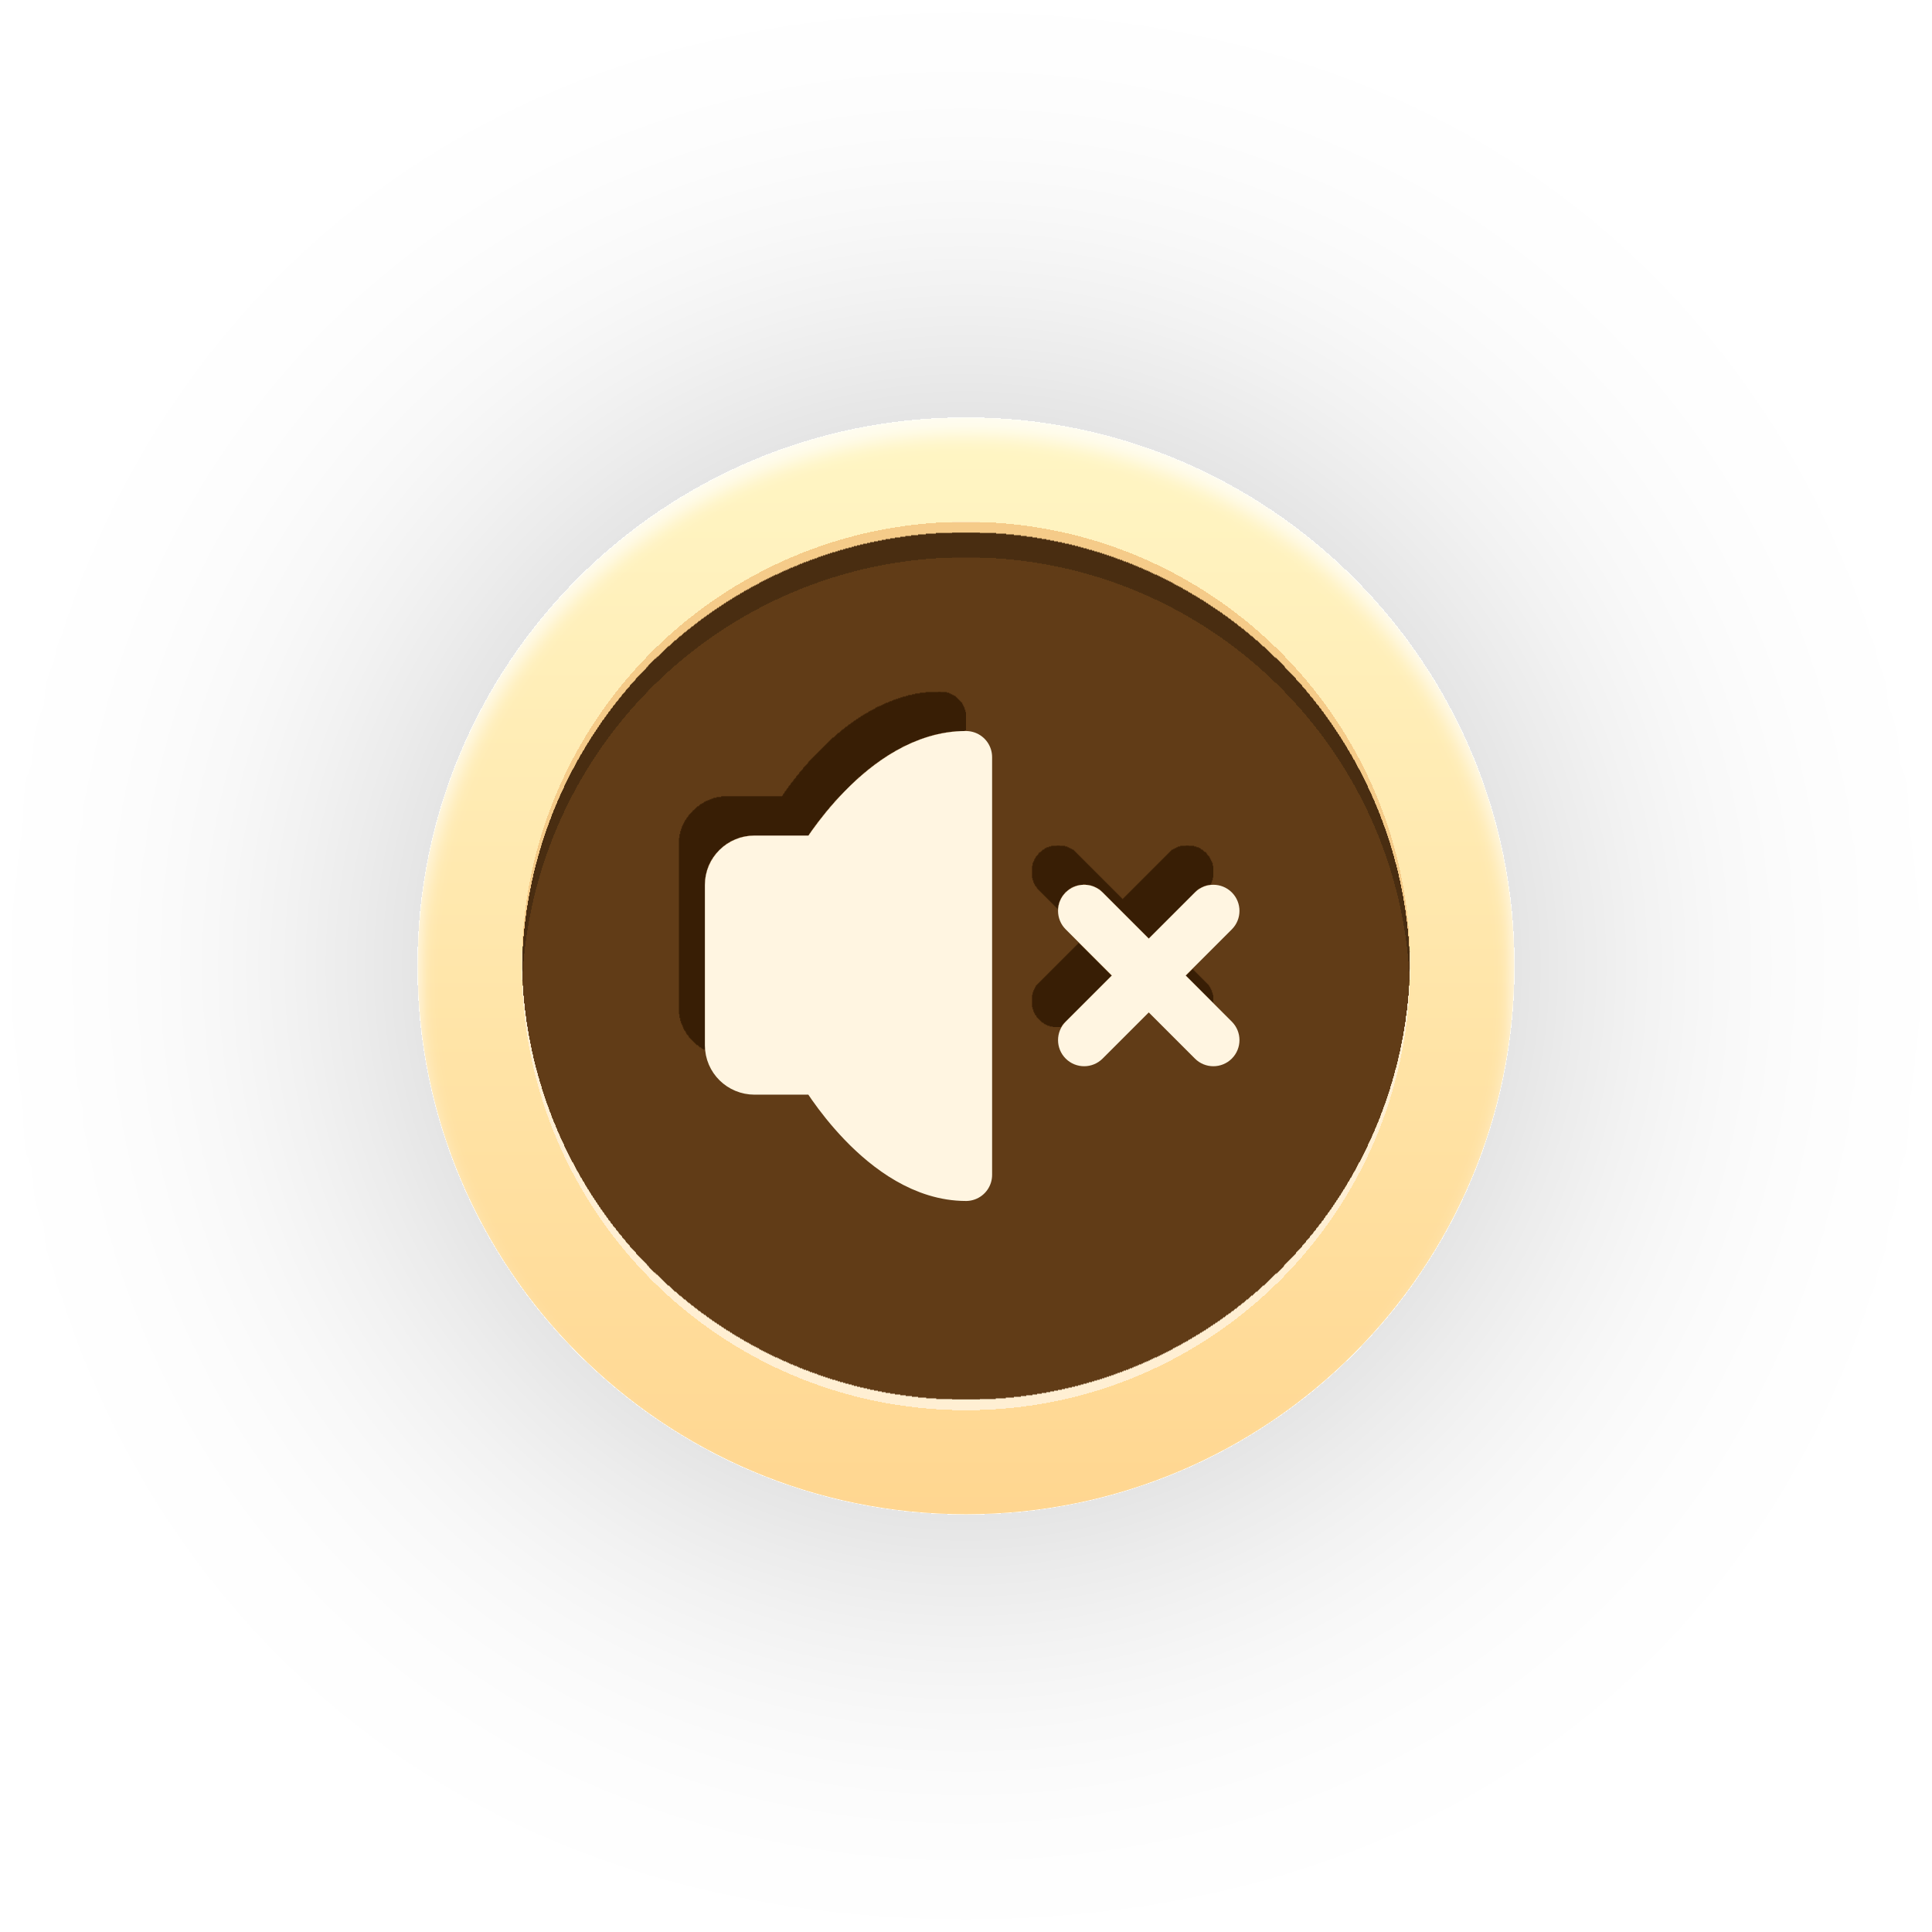
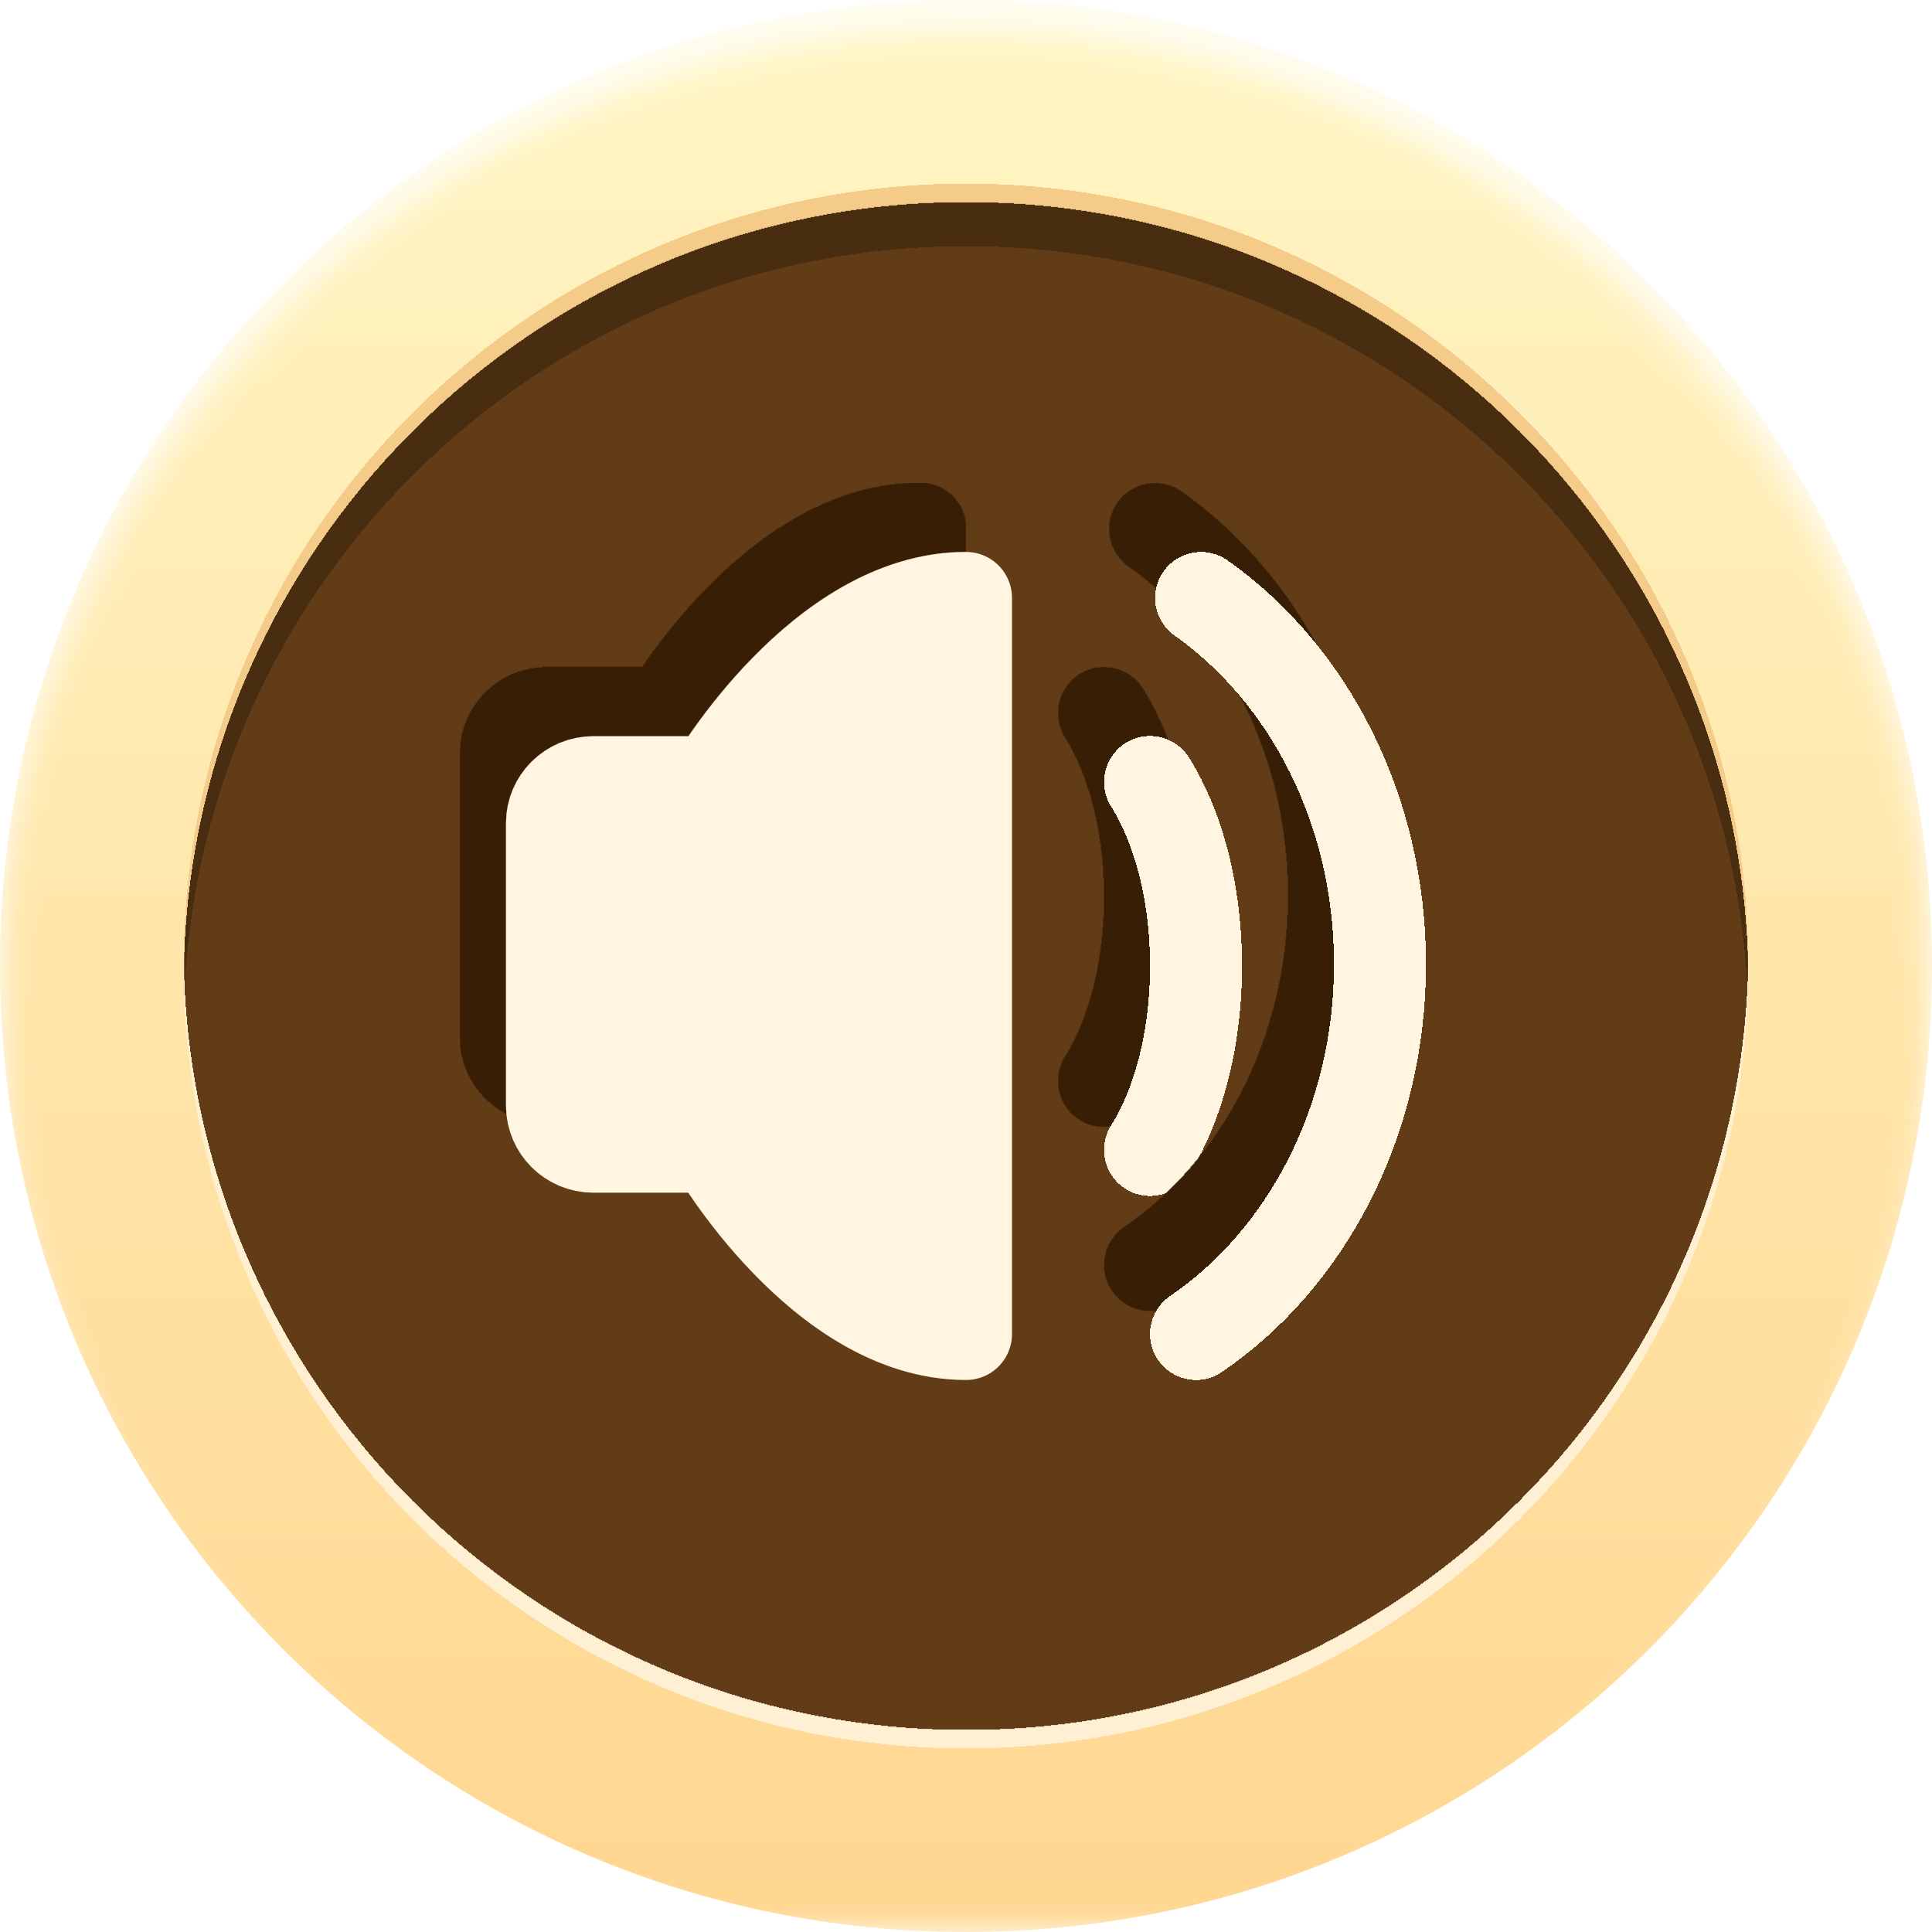
- <svg xmlns="http://www.w3.org/2000/svg" width="74" height="74" viewBox="0 0 74 74" fill="none">
-   <g filter="url(#filter0_d_4683_11421)">
-     <g filter="url(#filter1_i_4683_11421)">
-       <rect x="16" y="16" width="42" height="42" rx="21" fill="url(#paint0_linear_4683_11421)" />
-     </g>
-     <g filter="url(#filter2_iii_4683_11421)">
-       <rect x="20" y="20" width="34" height="34" rx="17" fill="#613C17" />
-     </g>
+ <svg xmlns="http://www.w3.org/2000/svg" width="32" height="32" viewBox="0 0 32 32" fill="none">
+   <g filter="url(#filter0_i_6968_24116)">
+     <rect width="32" height="32" rx="16" fill="url(#paint0_linear_6968_24116)" />
  </g>
-   <g filter="url(#filter3_d_4683_11421)">
-     <path d="M37 29V45C33.85 45 31.509 40.928 31.509 40.928H28.9C28.403 40.928 28 40.531 28 40.04V33.894C28 33.403 28.403 33.005 28.9 33.005H31.509C31.509 33.005 33.85 29 37 29Z" fill="#FFF5E1" />
-     <path d="M37 29V45C33.85 45 31.509 40.928 31.509 40.928H28.9C28.403 40.928 28 40.531 28 40.04V33.894C28 33.403 28.403 33.005 28.9 33.005H31.509C31.509 33.005 33.85 29 37 29Z" stroke="#FFF5E1" stroke-width="2" stroke-linejoin="round" />
+   <g filter="url(#filter1_iii_6968_24116)">
+     <rect x="3.048" y="3.048" width="25.905" height="25.905" rx="12.952" fill="#613C17" />
  </g>
-   <g filter="url(#filter4_d_4683_11421)">
-     <path fill-rule="evenodd" clip-rule="evenodd" d="M47.182 34.182C46.791 33.791 46.158 33.791 45.768 34.182L44 35.95L42.232 34.182C41.842 33.791 41.209 33.791 40.818 34.182C40.428 34.572 40.428 35.206 40.818 35.596L42.586 37.364L40.818 39.132C40.428 39.522 40.428 40.155 40.818 40.546C41.209 40.937 41.842 40.937 42.232 40.546L44 38.778L45.768 40.546C46.158 40.937 46.791 40.937 47.182 40.546C47.572 40.155 47.572 39.522 47.182 39.132L45.414 37.364L47.182 35.596C47.572 35.206 47.572 34.572 47.182 34.182Z" fill="#FFF5E1" />
+   <g filter="url(#filter2_d_6968_24116)">
+     <path d="M16 9.904V22.095C13.6 22.095 11.817 18.993 11.817 18.993H9.829C9.45 18.993 9.143 18.689 9.143 18.315V13.633C9.143 13.259 9.45 12.956 9.829 12.956H11.817C11.817 12.956 13.6 9.904 16 9.904Z" fill="#FFF5E1" />
+     <path d="M16 9.904V22.095C13.6 22.095 11.817 18.993 11.817 18.993H9.829C9.45 18.993 9.143 18.689 9.143 18.315V13.633C9.143 13.259 9.45 12.956 9.829 12.956H11.817C11.817 12.956 13.6 9.904 16 9.904Z" stroke="#FFF5E1" stroke-width="1.524" stroke-linejoin="round" />
+   </g>
+   <g filter="url(#filter3_d_6968_24116)">
+     <path d="M19.048 12.952C19.167 13.141 19.274 13.352 19.369 13.582C19.646 14.256 19.81 15.093 19.81 16C19.81 16.899 19.648 17.729 19.376 18.4C19.28 18.637 19.17 18.854 19.048 19.047" stroke="#FFF5E1" stroke-width="1.524" stroke-linecap="round" stroke-linejoin="round" shape-rendering="crispEdges" />
+   </g>
+   <g filter="url(#filter4_d_6968_24116)">
+     <path d="M19.81 22.095C21.635 20.851 22.857 18.573 22.857 15.97C22.857 13.407 21.672 11.16 19.894 9.904" stroke="#FFF5E1" stroke-width="1.524" stroke-linecap="round" shape-rendering="crispEdges" />
  </g>
  <defs>
-     <filter id="filter0_d_4683_11421" x="0" y="0" width="74" height="74" filterUnits="userSpaceOnUse" color-interpolation-filters="sRGB">
-       <feFlood flood-opacity="0" result="BackgroundImageFix" />
-       <feColorMatrix in="SourceAlpha" type="matrix" values="0 0 0 0 0 0 0 0 0 0 0 0 0 0 0 0 0 0 127 0" result="hardAlpha" />
-       <feOffset />
-       <feGaussianBlur stdDeviation="8" />
-       <feComposite in2="hardAlpha" operator="out" />
-       <feColorMatrix type="matrix" values="0 0 0 0 0 0 0 0 0 0 0 0 0 0 0 0 0 0 0.24 0" />
-       <feBlend mode="normal" in2="BackgroundImageFix" result="effect1_dropShadow_4683_11421" />
-       <feBlend mode="normal" in="SourceGraphic" in2="effect1_dropShadow_4683_11421" result="shape" />
-     </filter>
-     <filter id="filter1_i_4683_11421" x="16" y="16" width="42" height="42.679" filterUnits="userSpaceOnUse" color-interpolation-filters="sRGB">
+     <filter id="filter0_i_6968_24116" x="0" y="0" width="32" height="32.517" filterUnits="userSpaceOnUse" color-interpolation-filters="sRGB">
      <feFlood flood-opacity="0" result="BackgroundImageFix" />
      <feBlend mode="normal" in="SourceGraphic" in2="BackgroundImageFix" result="shape" />
      <feColorMatrix in="SourceAlpha" type="matrix" values="0 0 0 0 0 0 0 0 0 0 0 0 0 0 0 0 0 0 127 0" result="hardAlpha" />
-       <feOffset dy="0.679" />
-       <feGaussianBlur stdDeviation="0.339" />
+       <feOffset dy="0.517" />
+       <feGaussianBlur stdDeviation="0.259" />
      <feComposite in2="hardAlpha" operator="arithmetic" k2="-1" k3="1" />
      <feColorMatrix type="matrix" values="0 0 0 0 1 0 0 0 0 1 0 0 0 0 1 0 0 0 0.75 0" />
-       <feBlend mode="normal" in2="shape" result="effect1_innerShadow_4683_11421" />
+       <feBlend mode="normal" in2="shape" result="effect1_innerShadow_6968_24116" />
    </filter>
-     <filter id="filter2_iii_4683_11421" x="20" y="20" width="34" height="34" filterUnits="userSpaceOnUse" color-interpolation-filters="sRGB">
+     <filter id="filter1_iii_6968_24116" x="3.048" y="3.048" width="25.905" height="25.904" filterUnits="userSpaceOnUse" color-interpolation-filters="sRGB">
      <feFlood flood-opacity="0" result="BackgroundImageFix" />
      <feBlend mode="normal" in="SourceGraphic" in2="BackgroundImageFix" result="shape" />
      <feColorMatrix in="SourceAlpha" type="matrix" values="0 0 0 0 0 0 0 0 0 0 0 0 0 0 0 0 0 0 127 0" result="hardAlpha" />
-       <feOffset dy="1.358" />
+       <feOffset dy="1.035" />
      <feComposite in2="hardAlpha" operator="arithmetic" k2="-1" k3="1" />
      <feColorMatrix type="matrix" values="0 0 0 0 0 0 0 0 0 0 0 0 0 0 0 0 0 0 0.25 0" />
-       <feBlend mode="normal" in2="shape" result="effect1_innerShadow_4683_11421" />
+       <feBlend mode="normal" in2="shape" result="effect1_innerShadow_6968_24116" />
      <feColorMatrix in="SourceAlpha" type="matrix" values="0 0 0 0 0 0 0 0 0 0 0 0 0 0 0 0 0 0 127 0" result="hardAlpha" />
-       <feOffset dy="0.4" />
+       <feOffset dy="0.305" />
      <feComposite in2="hardAlpha" operator="arithmetic" k2="-1" k3="1" />
      <feColorMatrix type="matrix" values="0 0 0 0 0.961 0 0 0 0 0.796 0 0 0 0 0.537 0 0 0 1 0" />
-       <feBlend mode="normal" in2="effect1_innerShadow_4683_11421" result="effect2_innerShadow_4683_11421" />
+       <feBlend mode="normal" in2="effect1_innerShadow_6968_24116" result="effect2_innerShadow_6968_24116" />
      <feColorMatrix in="SourceAlpha" type="matrix" values="0 0 0 0 0 0 0 0 0 0 0 0 0 0 0 0 0 0 127 0" result="hardAlpha" />
-       <feOffset dy="-0.4" />
+       <feOffset dy="-0.305" />
      <feComposite in2="hardAlpha" operator="arithmetic" k2="-1" k3="1" />
      <feColorMatrix type="matrix" values="0 0 0 0 1 0 0 0 0 0.936 0 0 0 0 0.829 0 0 0 1 0" />
-       <feBlend mode="normal" in2="effect2_innerShadow_4683_11421" result="effect3_innerShadow_4683_11421" />
+       <feBlend mode="normal" in2="effect2_innerShadow_6968_24116" result="effect3_innerShadow_6968_24116" />
    </filter>
-     <filter id="filter3_d_4683_11421" x="26" y="26.5" width="12" height="19.5" filterUnits="userSpaceOnUse" color-interpolation-filters="sRGB">
+     <filter id="filter2_d_6968_24116" x="7.619" y="8" width="9.143" height="14.857" filterUnits="userSpaceOnUse" color-interpolation-filters="sRGB">
      <feFlood flood-opacity="0" result="BackgroundImageFix" />
      <feColorMatrix in="SourceAlpha" type="matrix" values="0 0 0 0 0 0 0 0 0 0 0 0 0 0 0 0 0 0 127 0" result="hardAlpha" />
-       <feOffset dx="-1" dy="-1.5" />
+       <feOffset dx="-0.762" dy="-1.143" />
      <feComposite in2="hardAlpha" operator="out" />
      <feColorMatrix type="matrix" values="0 0 0 0 0.22 0 0 0 0 0.118 0 0 0 0 0.02 0 0 0 1 0" />
-       <feBlend mode="normal" in2="BackgroundImageFix" result="effect1_dropShadow_4683_11421" />
-       <feBlend mode="normal" in="SourceGraphic" in2="effect1_dropShadow_4683_11421" result="shape" />
+       <feBlend mode="normal" in2="BackgroundImageFix" result="effect1_dropShadow_6968_24116" />
+       <feBlend mode="normal" in="SourceGraphic" in2="effect1_dropShadow_6968_24116" result="shape" />
    </filter>
-     <filter id="filter4_d_4683_11421" x="39.525" y="32.389" width="7.95" height="8.45" filterUnits="userSpaceOnUse" color-interpolation-filters="sRGB">
+     <filter id="filter3_d_6968_24116" x="17.524" y="11.048" width="3.048" height="8.762" filterUnits="userSpaceOnUse" color-interpolation-filters="sRGB">
      <feFlood flood-opacity="0" result="BackgroundImageFix" />
      <feColorMatrix in="SourceAlpha" type="matrix" values="0 0 0 0 0 0 0 0 0 0 0 0 0 0 0 0 0 0 127 0" result="hardAlpha" />
-       <feOffset dx="-1" dy="-1.5" />
+       <feOffset dx="-0.762" dy="-1.143" />
      <feComposite in2="hardAlpha" operator="out" />
      <feColorMatrix type="matrix" values="0 0 0 0 0.22 0 0 0 0 0.118 0 0 0 0 0.02 0 0 0 1 0" />
-       <feBlend mode="normal" in2="BackgroundImageFix" result="effect1_dropShadow_4683_11421" />
-       <feBlend mode="normal" in="SourceGraphic" in2="effect1_dropShadow_4683_11421" result="shape" />
+       <feBlend mode="normal" in2="BackgroundImageFix" result="effect1_dropShadow_6968_24116" />
+       <feBlend mode="normal" in="SourceGraphic" in2="effect1_dropShadow_6968_24116" result="shape" />
    </filter>
-     <linearGradient id="paint0_linear_4683_11421" x1="37" y1="16" x2="37" y2="58" gradientUnits="userSpaceOnUse">
+     <filter id="filter4_d_6968_24116" x="18.285" y="8" width="5.334" height="14.857" filterUnits="userSpaceOnUse" color-interpolation-filters="sRGB">
+       <feFlood flood-opacity="0" result="BackgroundImageFix" />
+       <feColorMatrix in="SourceAlpha" type="matrix" values="0 0 0 0 0 0 0 0 0 0 0 0 0 0 0 0 0 0 127 0" result="hardAlpha" />
+       <feOffset dx="-0.762" dy="-1.143" />
+       <feComposite in2="hardAlpha" operator="out" />
+       <feColorMatrix type="matrix" values="0 0 0 0 0.22 0 0 0 0 0.118 0 0 0 0 0.02 0 0 0 1 0" />
+       <feBlend mode="normal" in2="BackgroundImageFix" result="effect1_dropShadow_6968_24116" />
+       <feBlend mode="normal" in="SourceGraphic" in2="effect1_dropShadow_6968_24116" result="shape" />
+     </filter>
+     <linearGradient id="paint0_linear_6968_24116" x1="16" y1="0" x2="16" y2="32" gradientUnits="userSpaceOnUse">
      <stop stop-color="#FFF6C5" />
      <stop offset="1" stop-color="#FFD690" />
    </linearGradient>
  </defs>
</svg>
